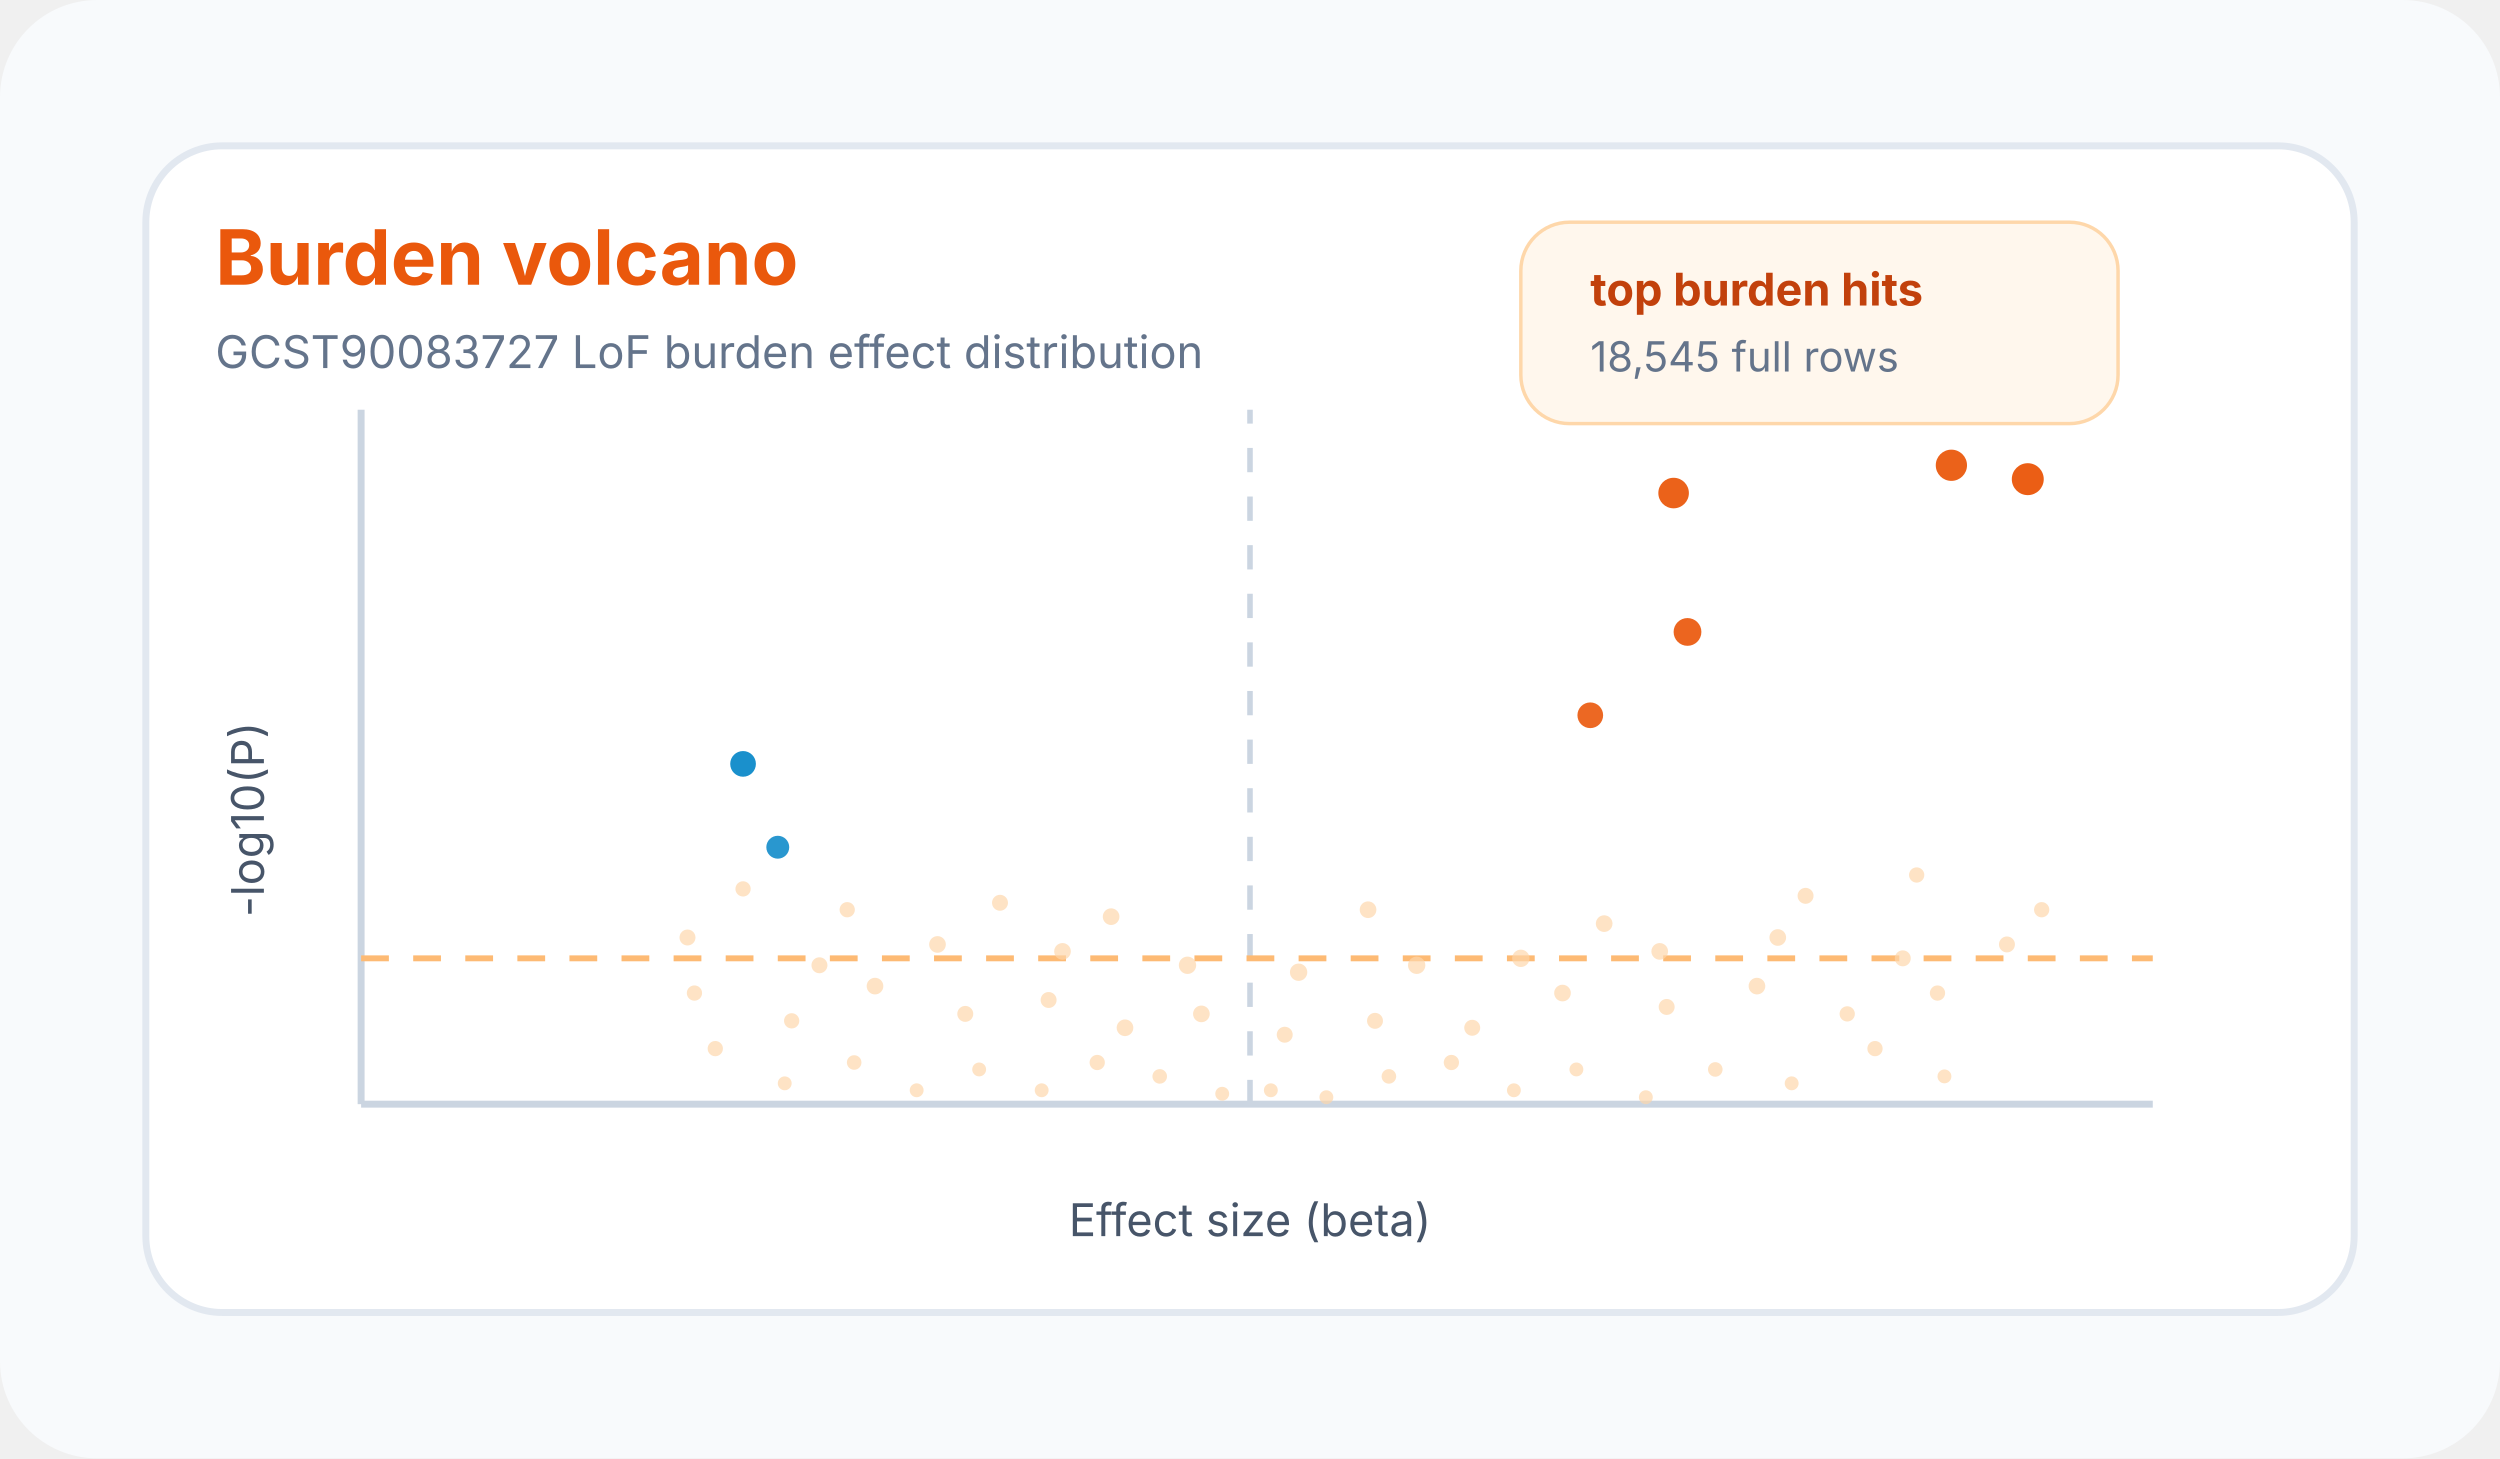
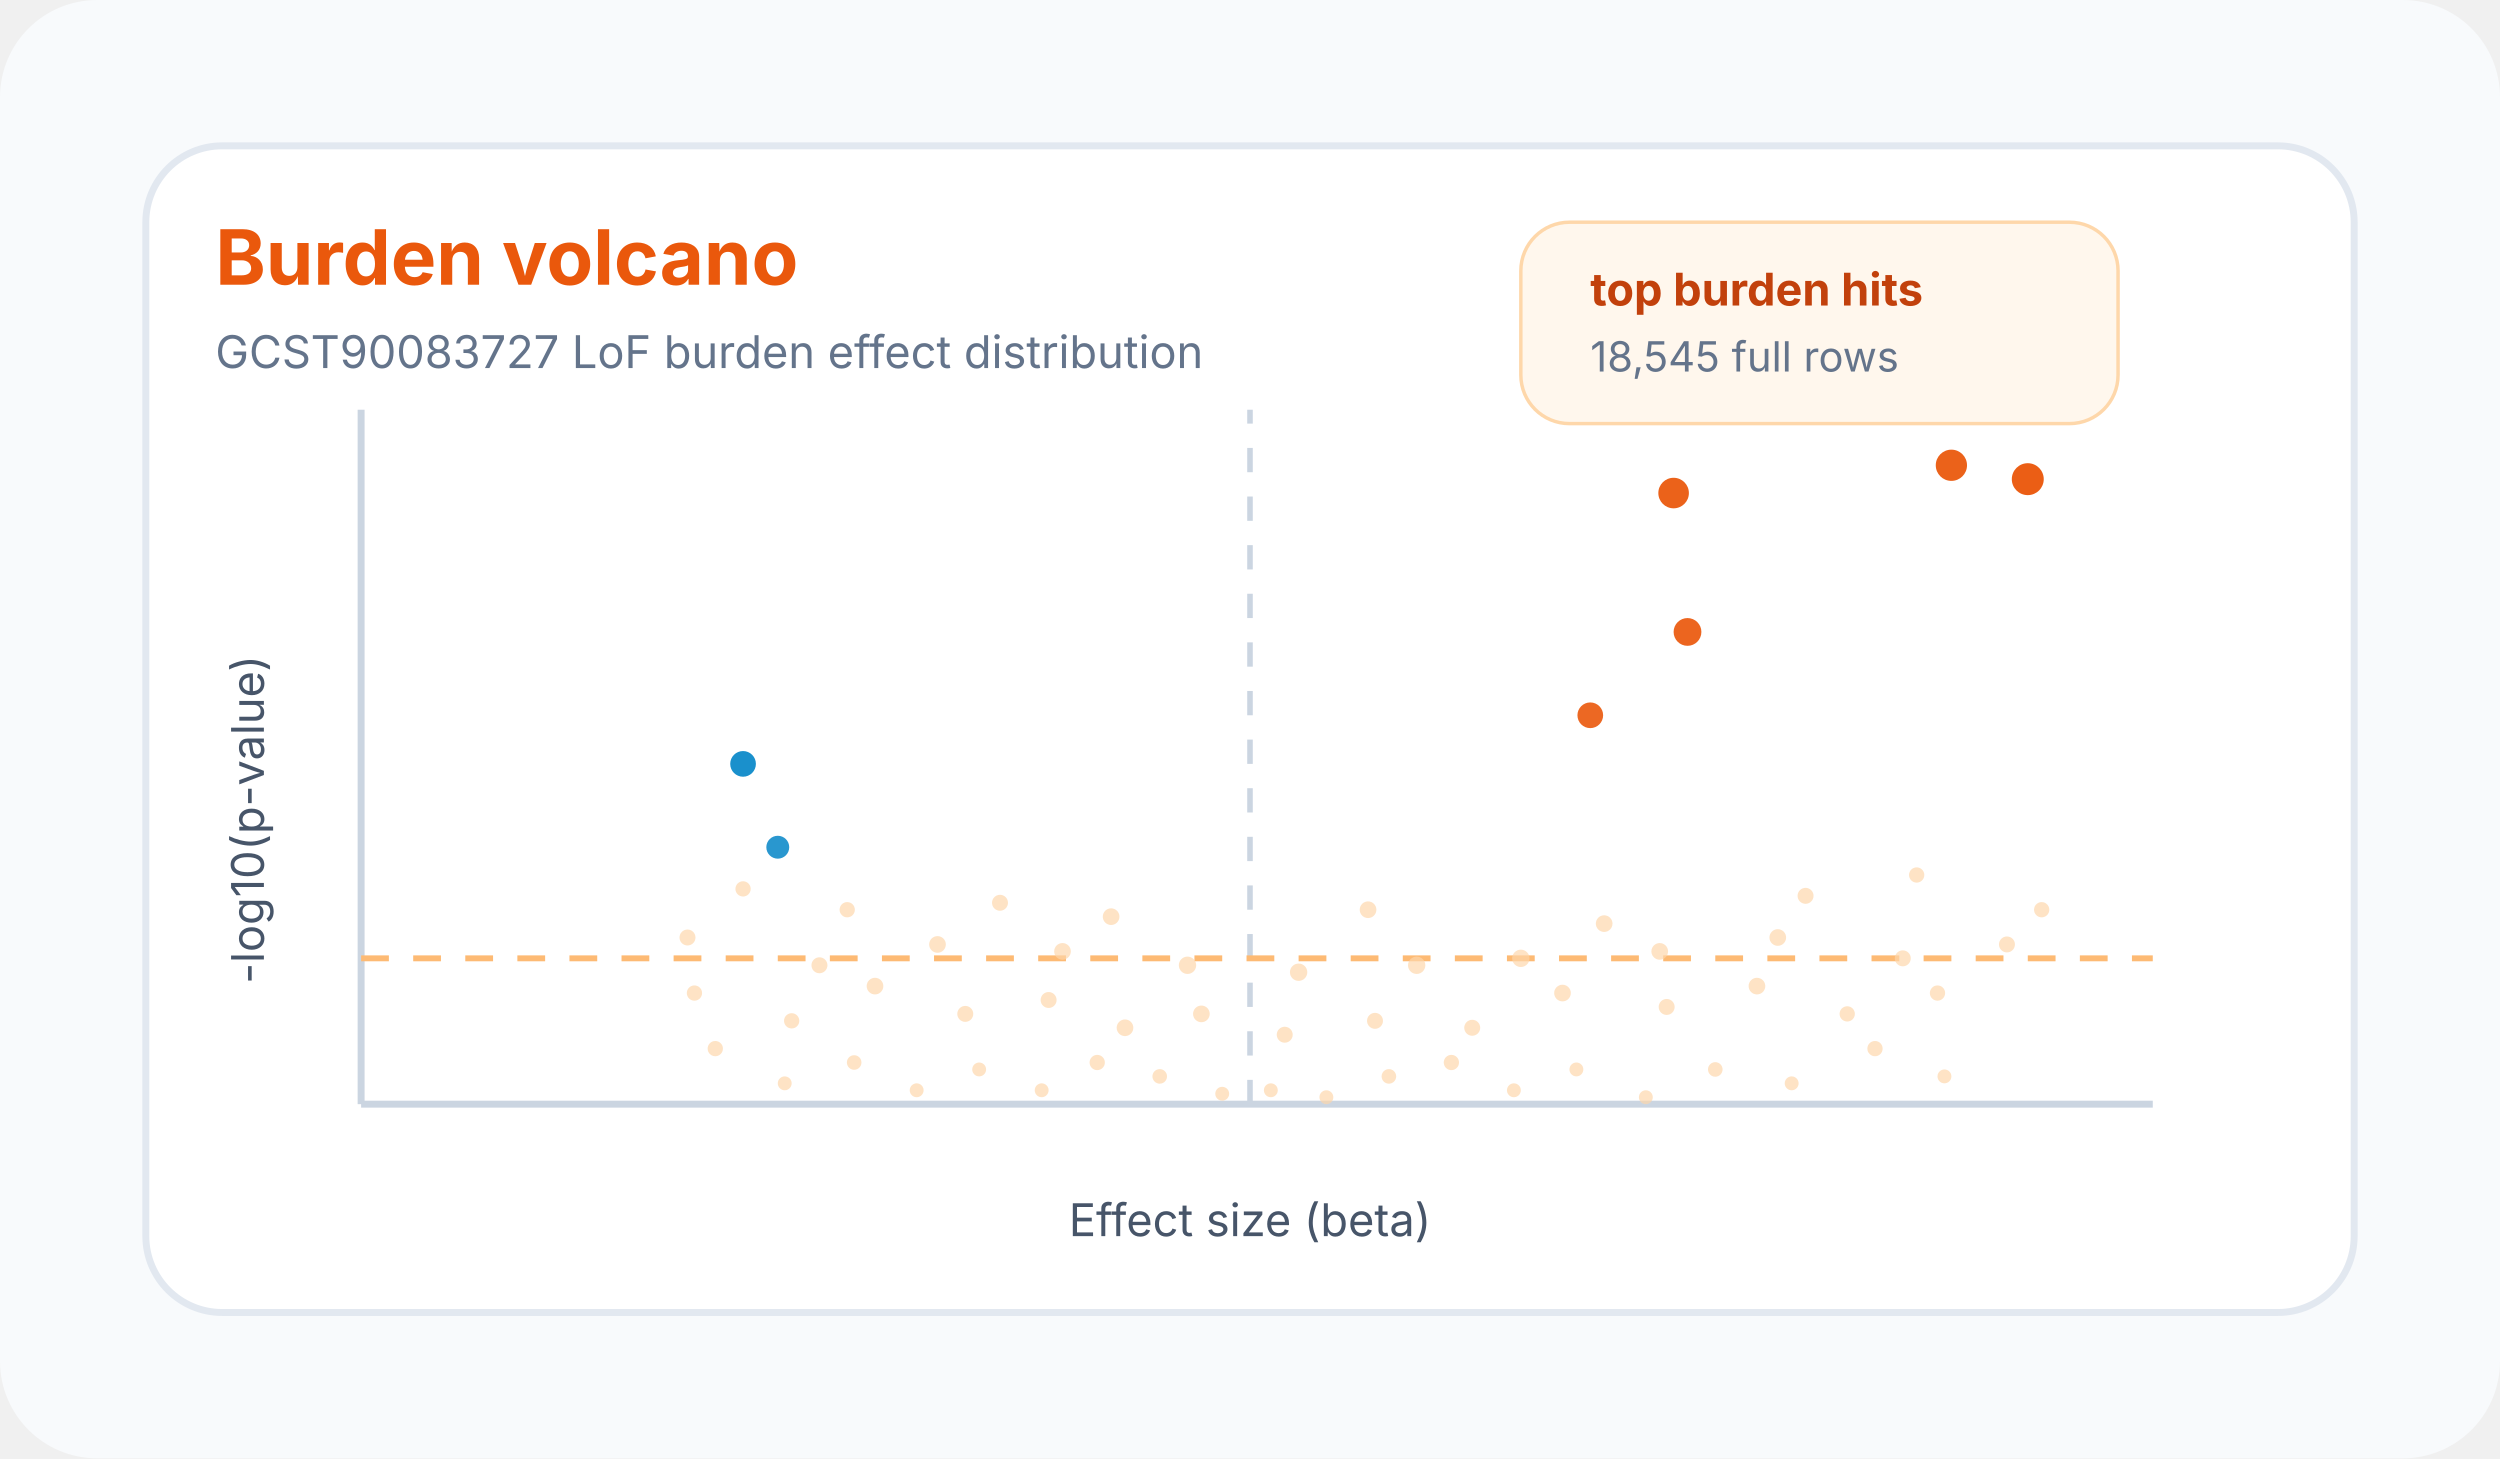
<svg xmlns="http://www.w3.org/2000/svg" width="720" height="420" viewBox="0 0 720 420" fill="none">
  <rect width="720" height="420" rx="28" fill="#F8FAFC" />
  <rect x="42" y="42" width="636" height="336" rx="22" fill="white" stroke="#E2E8F0" stroke-width="2" />
  <text x="62" y="82" fill="#EA580C" font-family="Inter, Arial, Helvetica, sans-serif" font-size="22" font-weight="700">Burden volcano</text>
  <text x="62" y="106" fill="#64748B" font-family="Inter, Arial, Helvetica, sans-serif" font-size="13">GCST90083727 LoF burden effect distribution</text>
  <line x1="104" y1="318" x2="620" y2="318" stroke="#CBD5E1" stroke-width="2" />
  <line x1="104" y1="318" x2="104" y2="118" stroke="#CBD5E1" stroke-width="2" />
  <line x1="360" y1="318" x2="360" y2="118" stroke="#CBD5E1" stroke-width="1.6" stroke-dasharray="7 7" />
  <line x1="104" y1="276" x2="620" y2="276" stroke="#FDBA74" stroke-width="1.7" stroke-dasharray="8 7" />
  <text x="360" y="356" text-anchor="middle" fill="#475569" font-family="Inter, Arial, Helvetica, sans-serif" font-size="13">Effect size (beta)</text>
-   <text transform="rotate(-90 76 236)" x="76" y="236" text-anchor="middle" fill="#475569" font-family="Inter, Arial, Helvetica, sans-serif" font-size="13">-log10(P)</text>
+   <text transform="rotate(-90 76 236)" x="76" y="236" text-anchor="middle" fill="#475569" font-family="Inter, Arial, Helvetica, sans-serif" font-size="13">-log10(p-value)</text>
  <g fill="#FED7AA" fill-opacity="0.68">
    <circle cx="352" cy="315" r="2.0" />
    <circle cx="366" cy="314" r="2.0" />
    <circle cx="382" cy="316" r="2.0" />
    <circle cx="334" cy="310" r="2.1" />
    <circle cx="400" cy="310" r="2.1" />
    <circle cx="316" cy="306" r="2.2" />
    <circle cx="418" cy="306" r="2.2" />
    <circle cx="300" cy="314" r="2.0" />
    <circle cx="436" cy="314" r="2.0" />
    <circle cx="282" cy="308" r="2.0" />
    <circle cx="454" cy="308" r="2.0" />
    <circle cx="264" cy="314" r="2.0" />
    <circle cx="474" cy="316" r="2.0" />
    <circle cx="246" cy="306" r="2.1" />
    <circle cx="494" cy="308" r="2.1" />
    <circle cx="226" cy="312" r="2.0" />
    <circle cx="516" cy="312" r="2.0" />
    <circle cx="206" cy="302" r="2.2" />
    <circle cx="540" cy="302" r="2.2" />
    <circle cx="560" cy="310" r="2.0" />
    <circle cx="324" cy="296" r="2.4" />
    <circle cx="346" cy="292" r="2.4" />
    <circle cx="370" cy="298" r="2.3" />
    <circle cx="396" cy="294" r="2.3" />
    <circle cx="424" cy="296" r="2.3" />
    <circle cx="302" cy="288" r="2.3" />
    <circle cx="450" cy="286" r="2.4" />
    <circle cx="278" cy="292" r="2.3" />
    <circle cx="480" cy="290" r="2.3" />
    <circle cx="252" cy="284" r="2.4" />
    <circle cx="506" cy="284" r="2.4" />
    <circle cx="228" cy="294" r="2.2" />
    <circle cx="532" cy="292" r="2.2" />
    <circle cx="200" cy="286" r="2.2" />
    <circle cx="558" cy="286" r="2.2" />
    <circle cx="342" cy="278" r="2.5" />
    <circle cx="374" cy="280" r="2.5" />
    <circle cx="408" cy="278" r="2.5" />
    <circle cx="438" cy="276" r="2.5" />
    <circle cx="306" cy="274" r="2.4" />
    <circle cx="478" cy="274" r="2.4" />
    <circle cx="270" cy="272" r="2.4" />
    <circle cx="512" cy="270" r="2.4" />
    <circle cx="236" cy="278" r="2.3" />
    <circle cx="548" cy="276" r="2.3" />
    <circle cx="198" cy="270" r="2.3" />
    <circle cx="578" cy="272" r="2.3" />
    <circle cx="320" cy="264" r="2.4" />
    <circle cx="394" cy="262" r="2.4" />
    <circle cx="462" cy="266" r="2.4" />
    <circle cx="288" cy="260" r="2.3" />
    <circle cx="520" cy="258" r="2.3" />
    <circle cx="244" cy="262" r="2.2" />
    <circle cx="552" cy="252" r="2.2" />
    <circle cx="214" cy="256" r="2.2" />
    <circle cx="588" cy="262" r="2.2" />
  </g>
  <g>
    <circle cx="486" cy="182" r="4.0" fill="#EA580C" fill-opacity="0.92" />
    <circle cx="584" cy="138" r="4.6" fill="#EA580C" fill-opacity="0.96" />
    <circle cx="482" cy="142" r="4.4" fill="#EA580C" fill-opacity="0.94" />
    <circle cx="458" cy="206" r="3.7" fill="#EA580C" fill-opacity="0.9" />
    <circle cx="562" cy="134" r="4.5" fill="#EA580C" fill-opacity="0.94" />
    <circle cx="214" cy="220" r="3.7" fill="#0284C7" fill-opacity="0.9" />
    <circle cx="224" cy="244" r="3.3" fill="#0284C7" fill-opacity="0.84" />
  </g>
  <rect x="438" y="64" width="172" height="58" rx="14" fill="#FFF7ED" stroke="#FED7AA" />
  <text x="458" y="88" fill="#C2410C" font-family="Inter, Arial, Helvetica, sans-serif" font-size="13" font-weight="700">top burden hits</text>
  <text x="458" y="107" fill="#64748B" font-family="Inter, Arial, Helvetica, sans-serif" font-size="12">18,545 full rows</text>
</svg>
